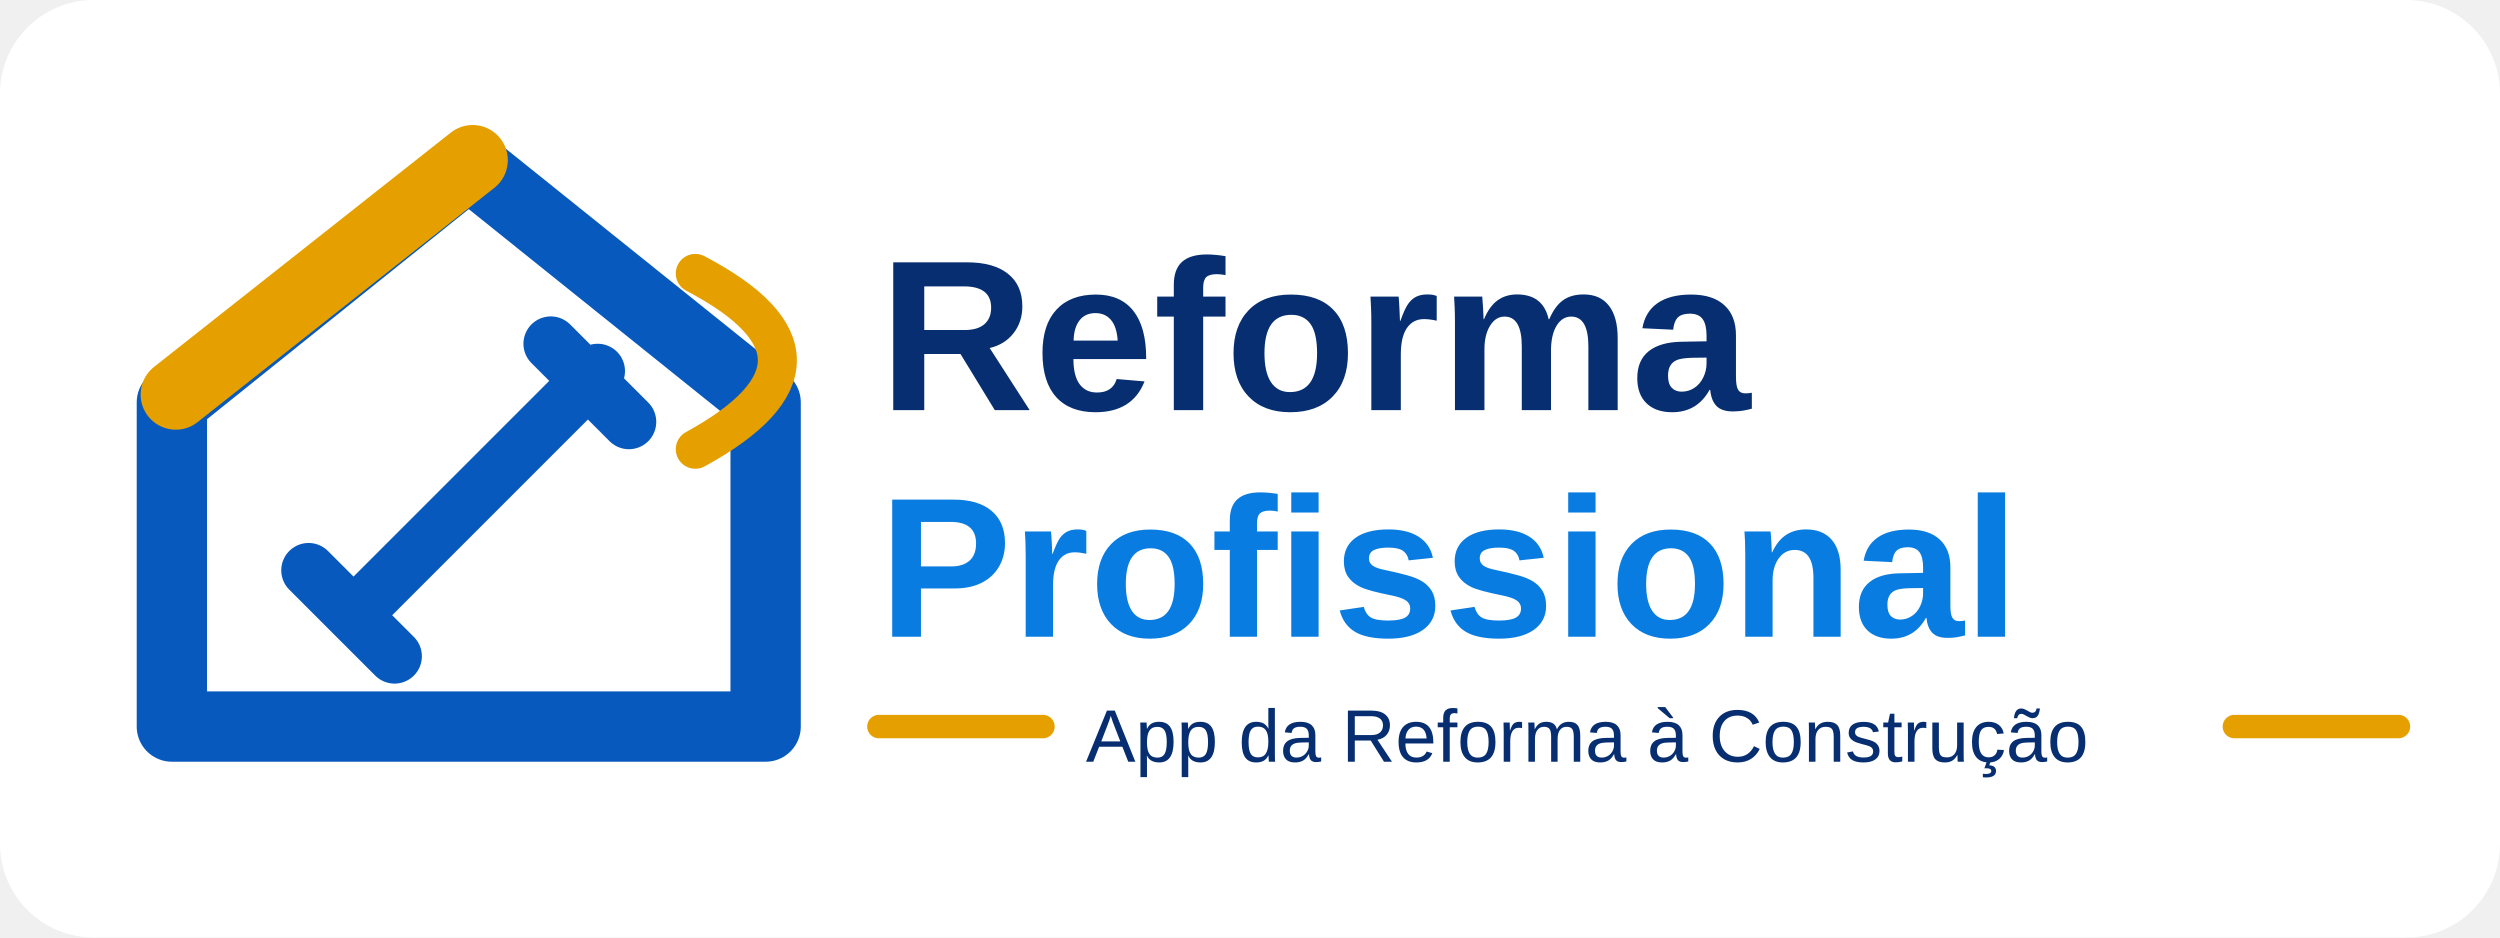
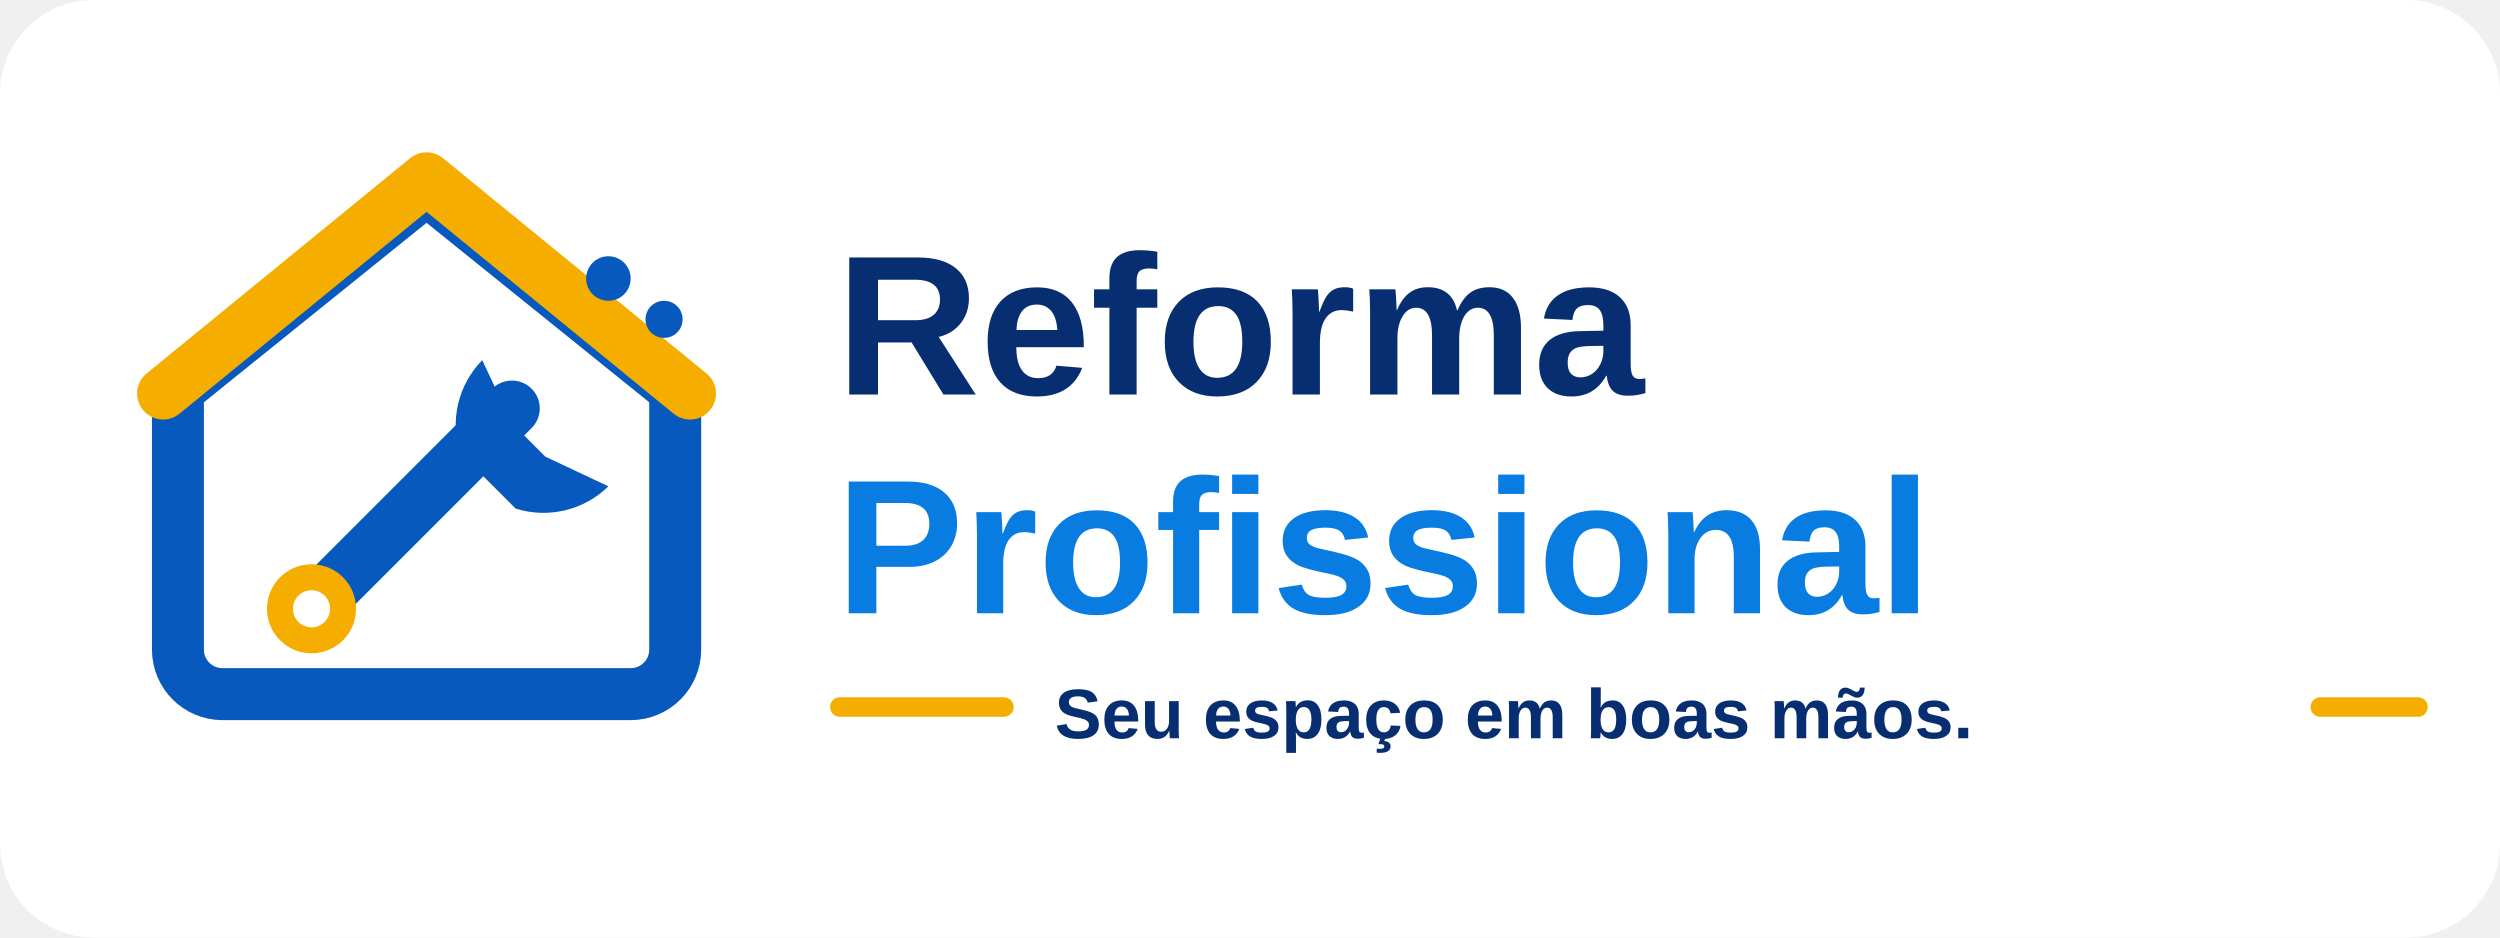
<svg xmlns="http://www.w3.org/2000/svg" viewBox="0 0 640 240" role="img" aria-labelledby="title desc">
  <rect width="640" height="240" rx="24" fill="#fff" />
-   <path d="M44 103 120 42l76 61v83H44z" fill="none" stroke="#0759bd" stroke-width="18" stroke-linejoin="round" />
-   <path d="m45 101 76-60" stroke="#e5a000" stroke-width="18" stroke-linecap="round" />
-   <path d="m91 157 62-62m-12-7 20 20m-82 38 22 22" stroke="#0759bd" stroke-width="14" stroke-linecap="round" />
-   <path d="M178 70q42 22 0 45" fill="none" stroke="#e5a000" stroke-width="10" stroke-linecap="round" />
-   <text x="225" y="105" fill="#062e70" font-family="Arial,sans-serif" font-size="55" font-weight="800">Reforma</text>
-   <text x="225" y="163" fill="#087ce0" font-family="Arial,sans-serif" font-size="51" font-weight="800">Profissional</text>
-   <path d="M225 186h42m305 0h42" stroke="#e5a000" stroke-width="6" stroke-linecap="round" />
-   <text x="278" y="195" fill="#062e70" font-family="Arial,sans-serif" font-size="19">App da Reforma à Construção</text>
+   <g transform="translate(18 20) scale(.95)">
+     <path d="M29 84 96 30l67 54v70a12 12 0 0 1-12 12H41a12 12 0 0 1-12-12Z" fill="#fff" stroke="#0759bd" stroke-width="14" stroke-linejoin="round" />
+     <path d="M25 85 96 27l71 58" fill="none" stroke="#f5ae00" stroke-width="14" stroke-linecap="round" stroke-linejoin="round" />
+     <path d="m65 143 54-54" fill="none" stroke="#0759bd" stroke-width="15" stroke-linecap="round" />
+     <path d="M111 76a25 25 0 0 0-6 25l15 15a25 25 0 0 0 25-6l-17-8-9-9Z" fill="#0759bd" />
+     <circle cx="65" cy="143" r="12" fill="#f5ae00" />
+     <circle cx="65" cy="143" r="5" fill="#fff" />
+     <circle cx="145" cy="54" r="6" fill="#0759bd" />
+     <circle cx="160" cy="65" r="5" fill="#0759bd" />
+   </g>
+   <text x="214" y="101" fill="#062e70" font-family="Arial,sans-serif" font-size="51" font-weight="800">Reforma</text>
+   <text x="214" y="157" fill="#087ce0" font-family="Arial,sans-serif" font-size="49" font-weight="800">Profissional</text>
+   <path d="M215 181h42m337 0h25" stroke="#f5ae00" stroke-width="5" stroke-linecap="round" />
+   <text x="270" y="189" fill="#062e70" font-family="Arial,sans-serif" font-size="18" font-weight="600">Seu espaço em boas mãos.</text>
</svg>
